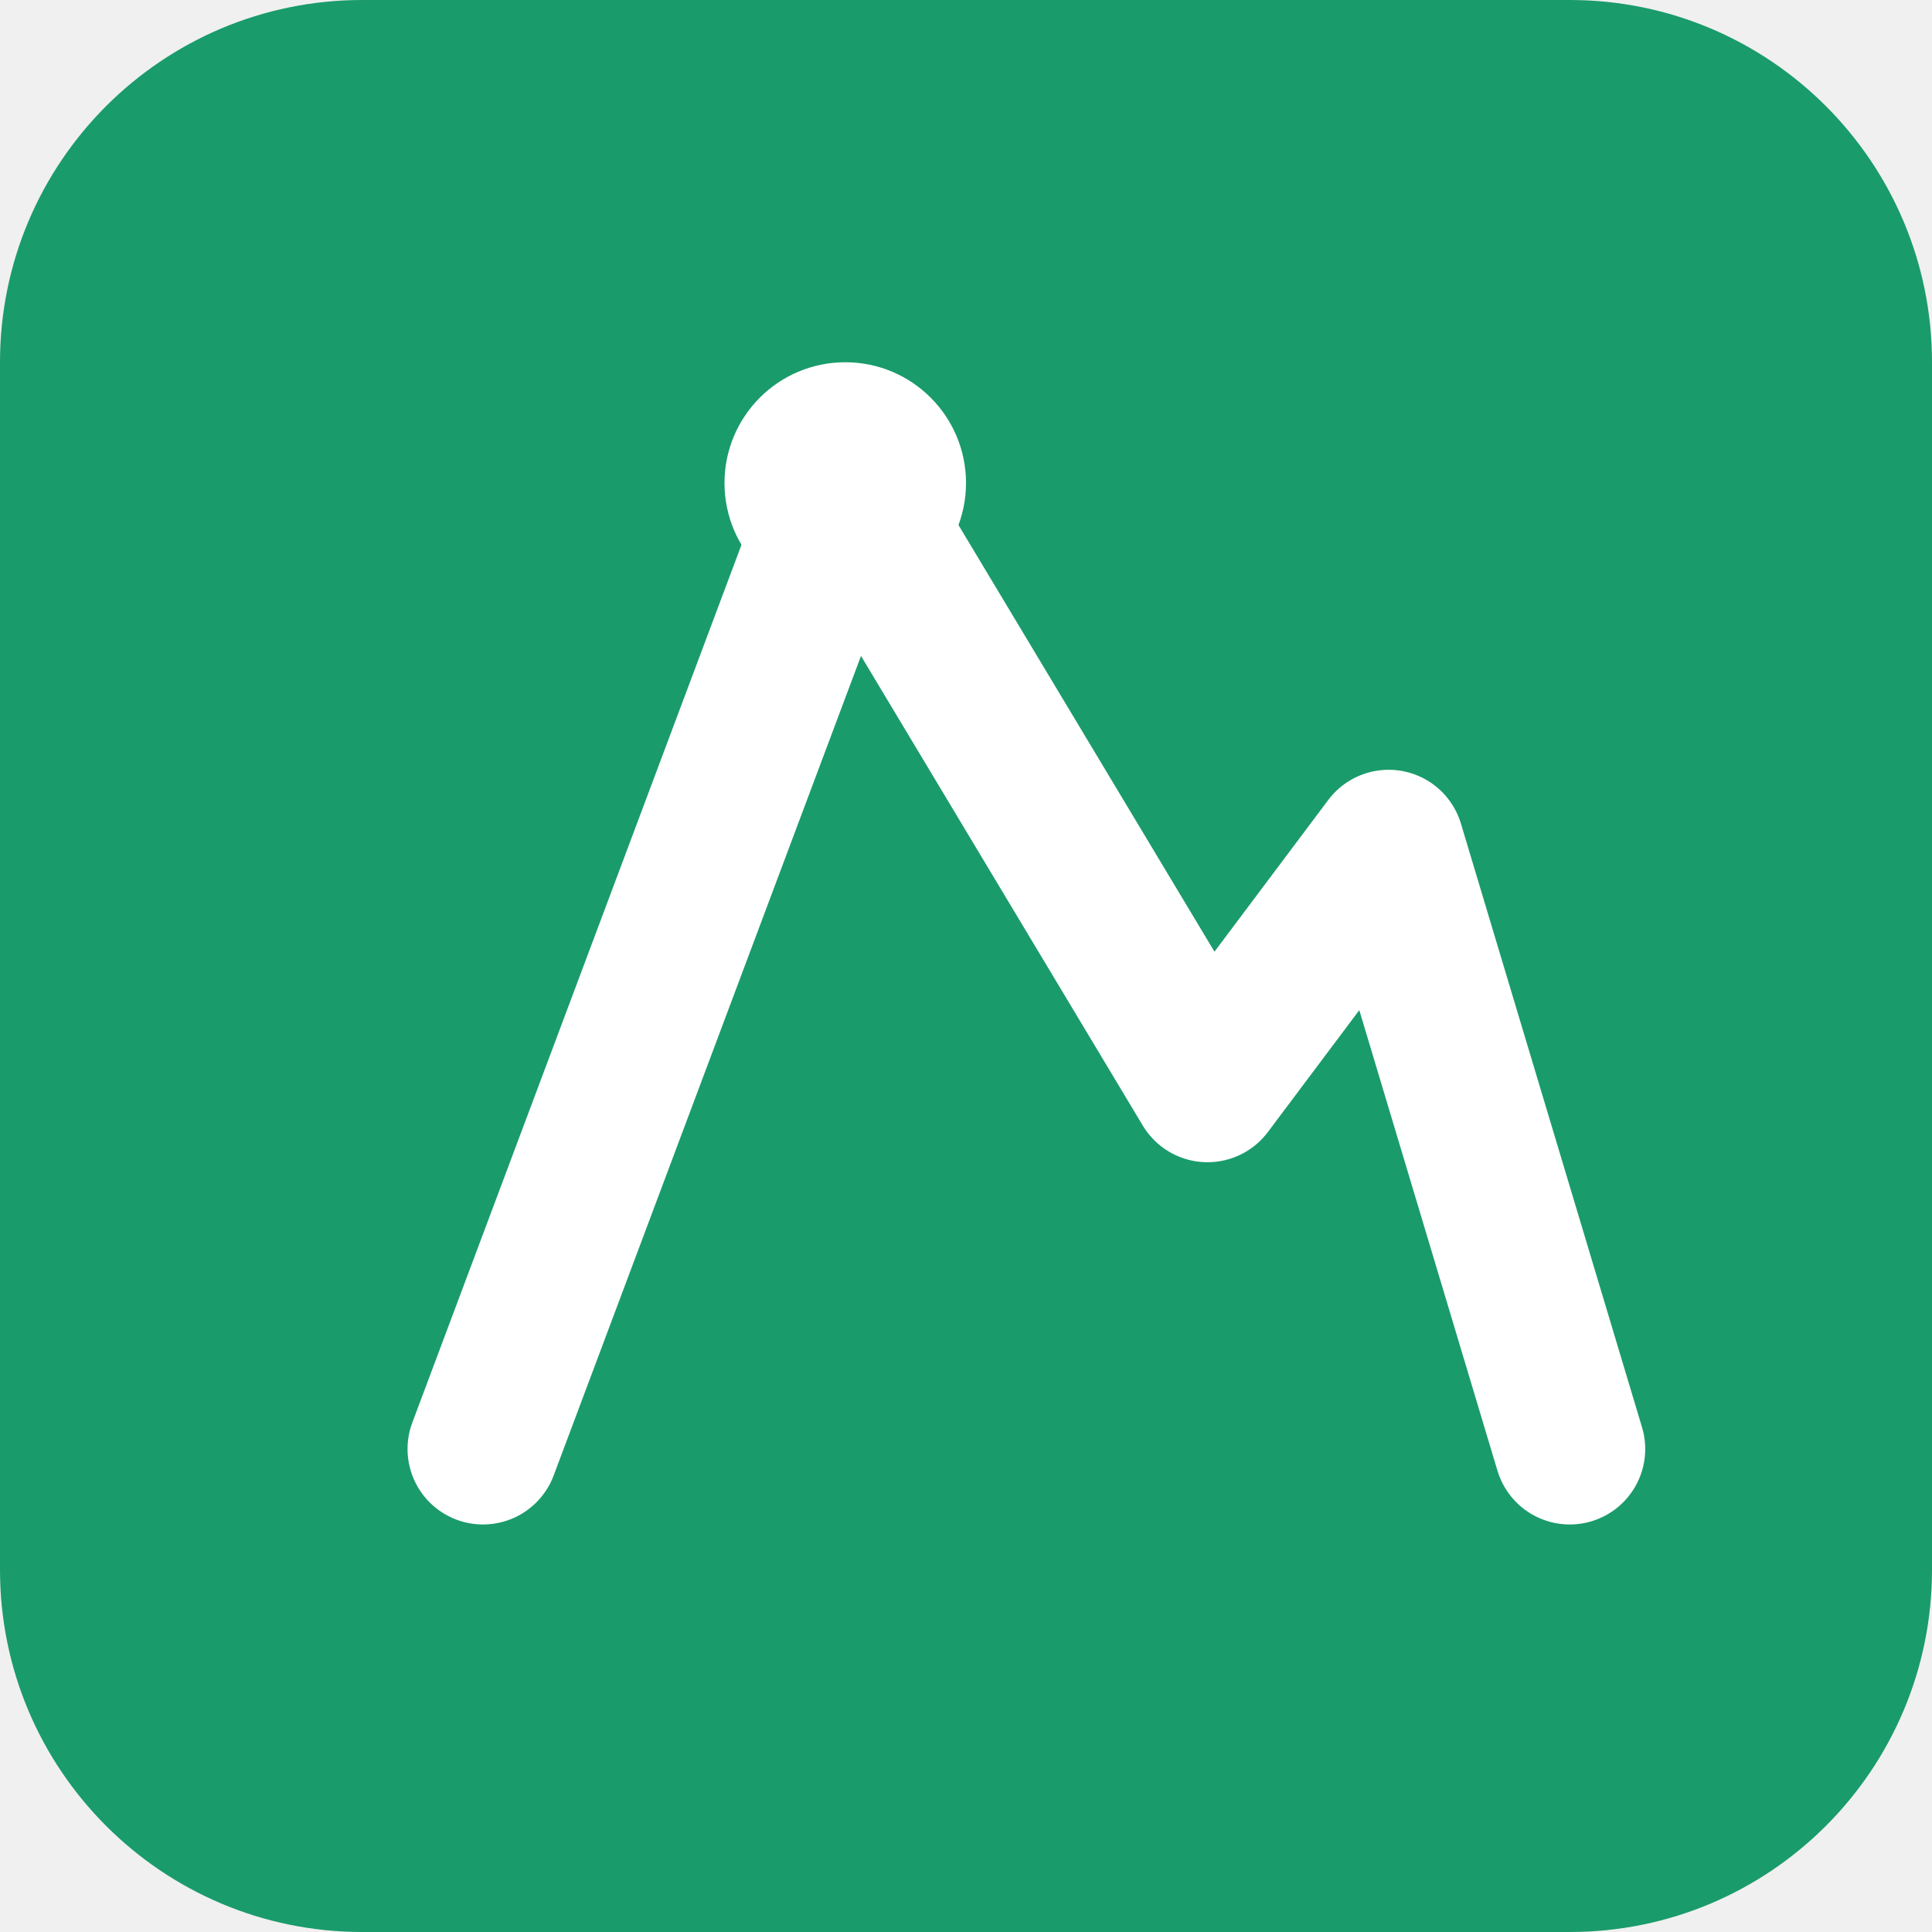
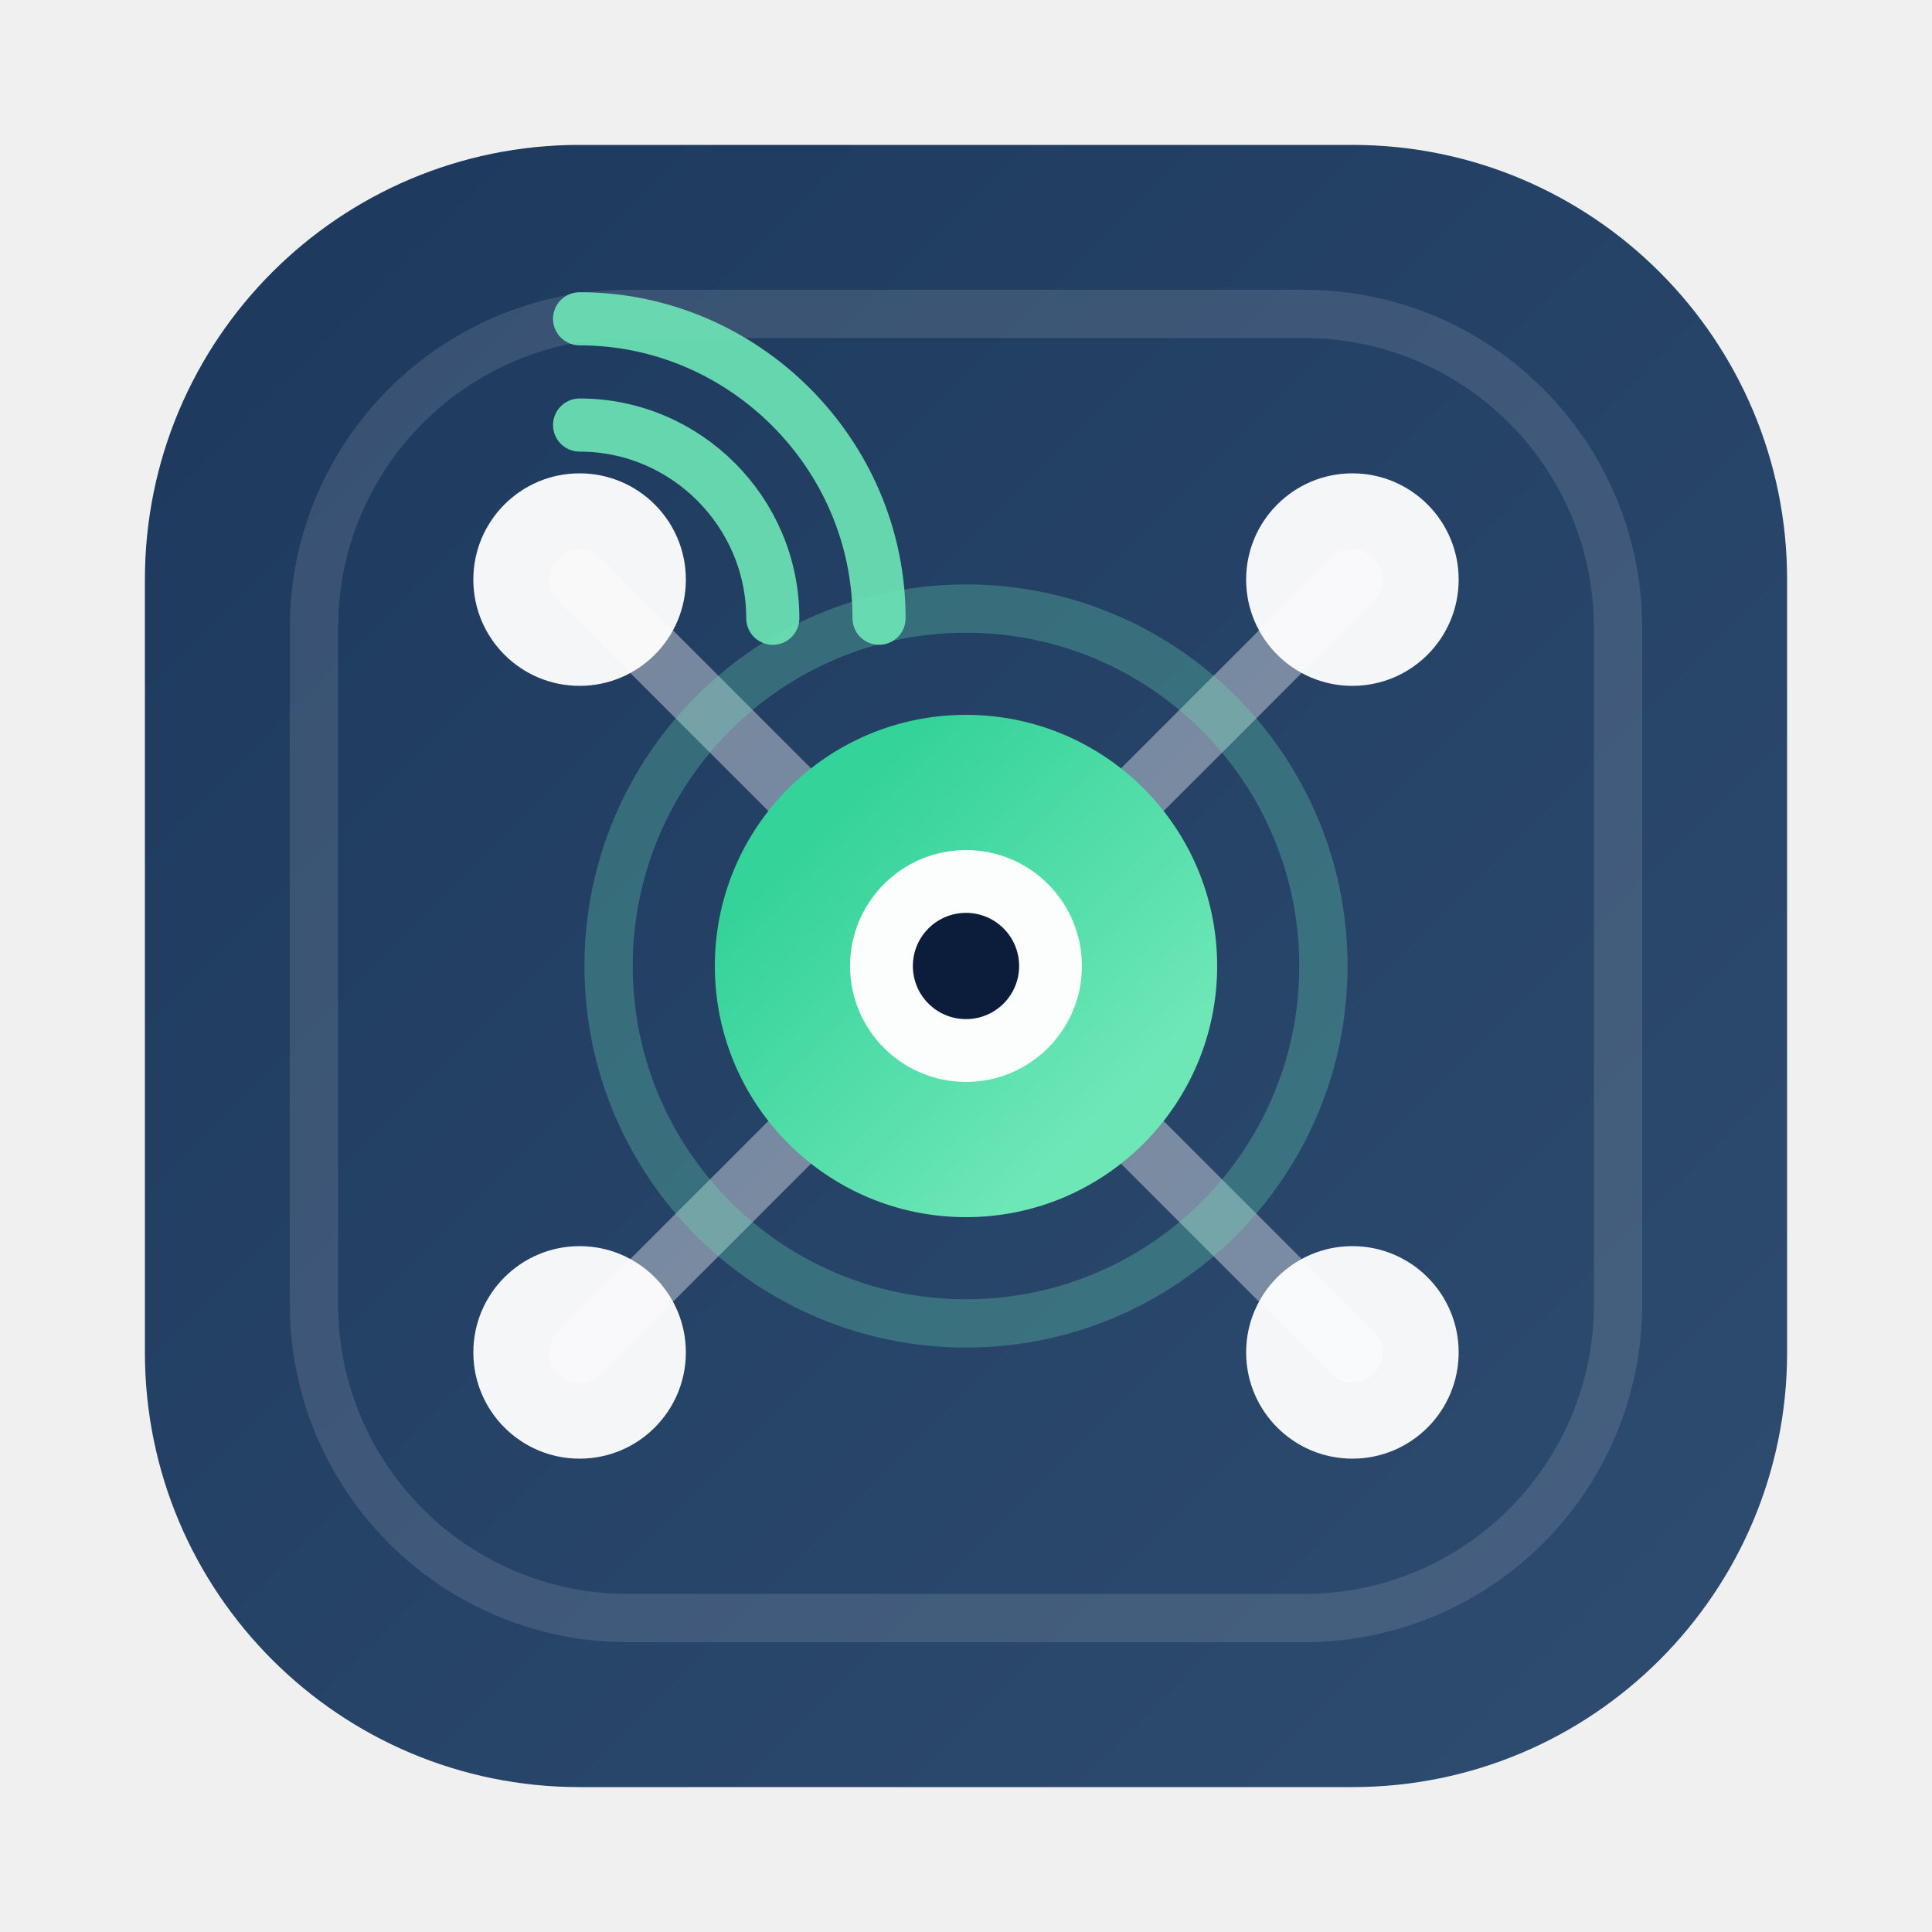
- <svg xmlns="http://www.w3.org/2000/svg" width="32" height="32" viewBox="0 0 32 32" fill="none">
-   <rect width="32" height="32" rx="6" fill="#1A9B6C" />
-   <path d="M8 24L14 8L20 18L23 14L26 24" stroke="white" stroke-width="2.5" stroke-linecap="round" stroke-linejoin="round" />
-   <circle cx="14" cy="8" r="2" fill="white" />
+ <svg xmlns="http://www.w3.org/2000/svg" viewBox="0 0 40 40" fill="none">
+   <defs>
+     <linearGradient id="shell-dark" x1="6" y1="6" x2="34" y2="34" gradientUnits="userSpaceOnUse">
+       <stop stop-color="#1e3a5f" />
+       <stop offset="1" stop-color="#2d4a6f" />
+     </linearGradient>
+     <linearGradient id="hub-dark" x1="17" y1="17" x2="23" y2="23" gradientUnits="userSpaceOnUse">
+       <stop stop-color="#34d399" />
+       <stop offset="1" stop-color="#6ee7b7" />
+     </linearGradient>
+   </defs>
+   <rect x="3" y="3" width="34" height="34" rx="9" fill="url(#shell-dark)" />
+   <rect x="6.5" y="6.5" width="27" height="27" rx="6.5" stroke="white" stroke-opacity="0.12" stroke-width="1" />
+   <path d="M12 12L20 20M28 12L20 20M12 28L20 20M28 28L20 20" stroke="white" stroke-opacity="0.38" stroke-width="1.25" stroke-linecap="round" />
+   <circle cx="12" cy="12" r="2.2" fill="white" fill-opacity="0.95" />
+   <circle cx="28" cy="12" r="2.2" fill="white" fill-opacity="0.95" />
+   <circle cx="12" cy="28" r="2.2" fill="white" fill-opacity="0.95" />
+   <circle cx="28" cy="28" r="2.2" fill="white" fill-opacity="0.95" />
+   <path d="M12 8.8C14.2 8.8 16 10.6 16 12.8M12 6.6C15.4 6.6 18.2 9.4 18.2 12.8" stroke="#6ee7b7" stroke-opacity="0.9" stroke-width="1.1" stroke-linecap="round" />
+   <circle cx="20" cy="20" r="5.2" fill="url(#hub-dark)" />
+   <circle cx="20" cy="20" r="2.4" fill="white" fill-opacity="0.98" />
+   <circle cx="20" cy="20" r="1.1" fill="#0b1d3a" />
+   <circle cx="20" cy="20" r="7.4" stroke="#6ee7b7" stroke-opacity="0.28" stroke-width="1" />
</svg>
